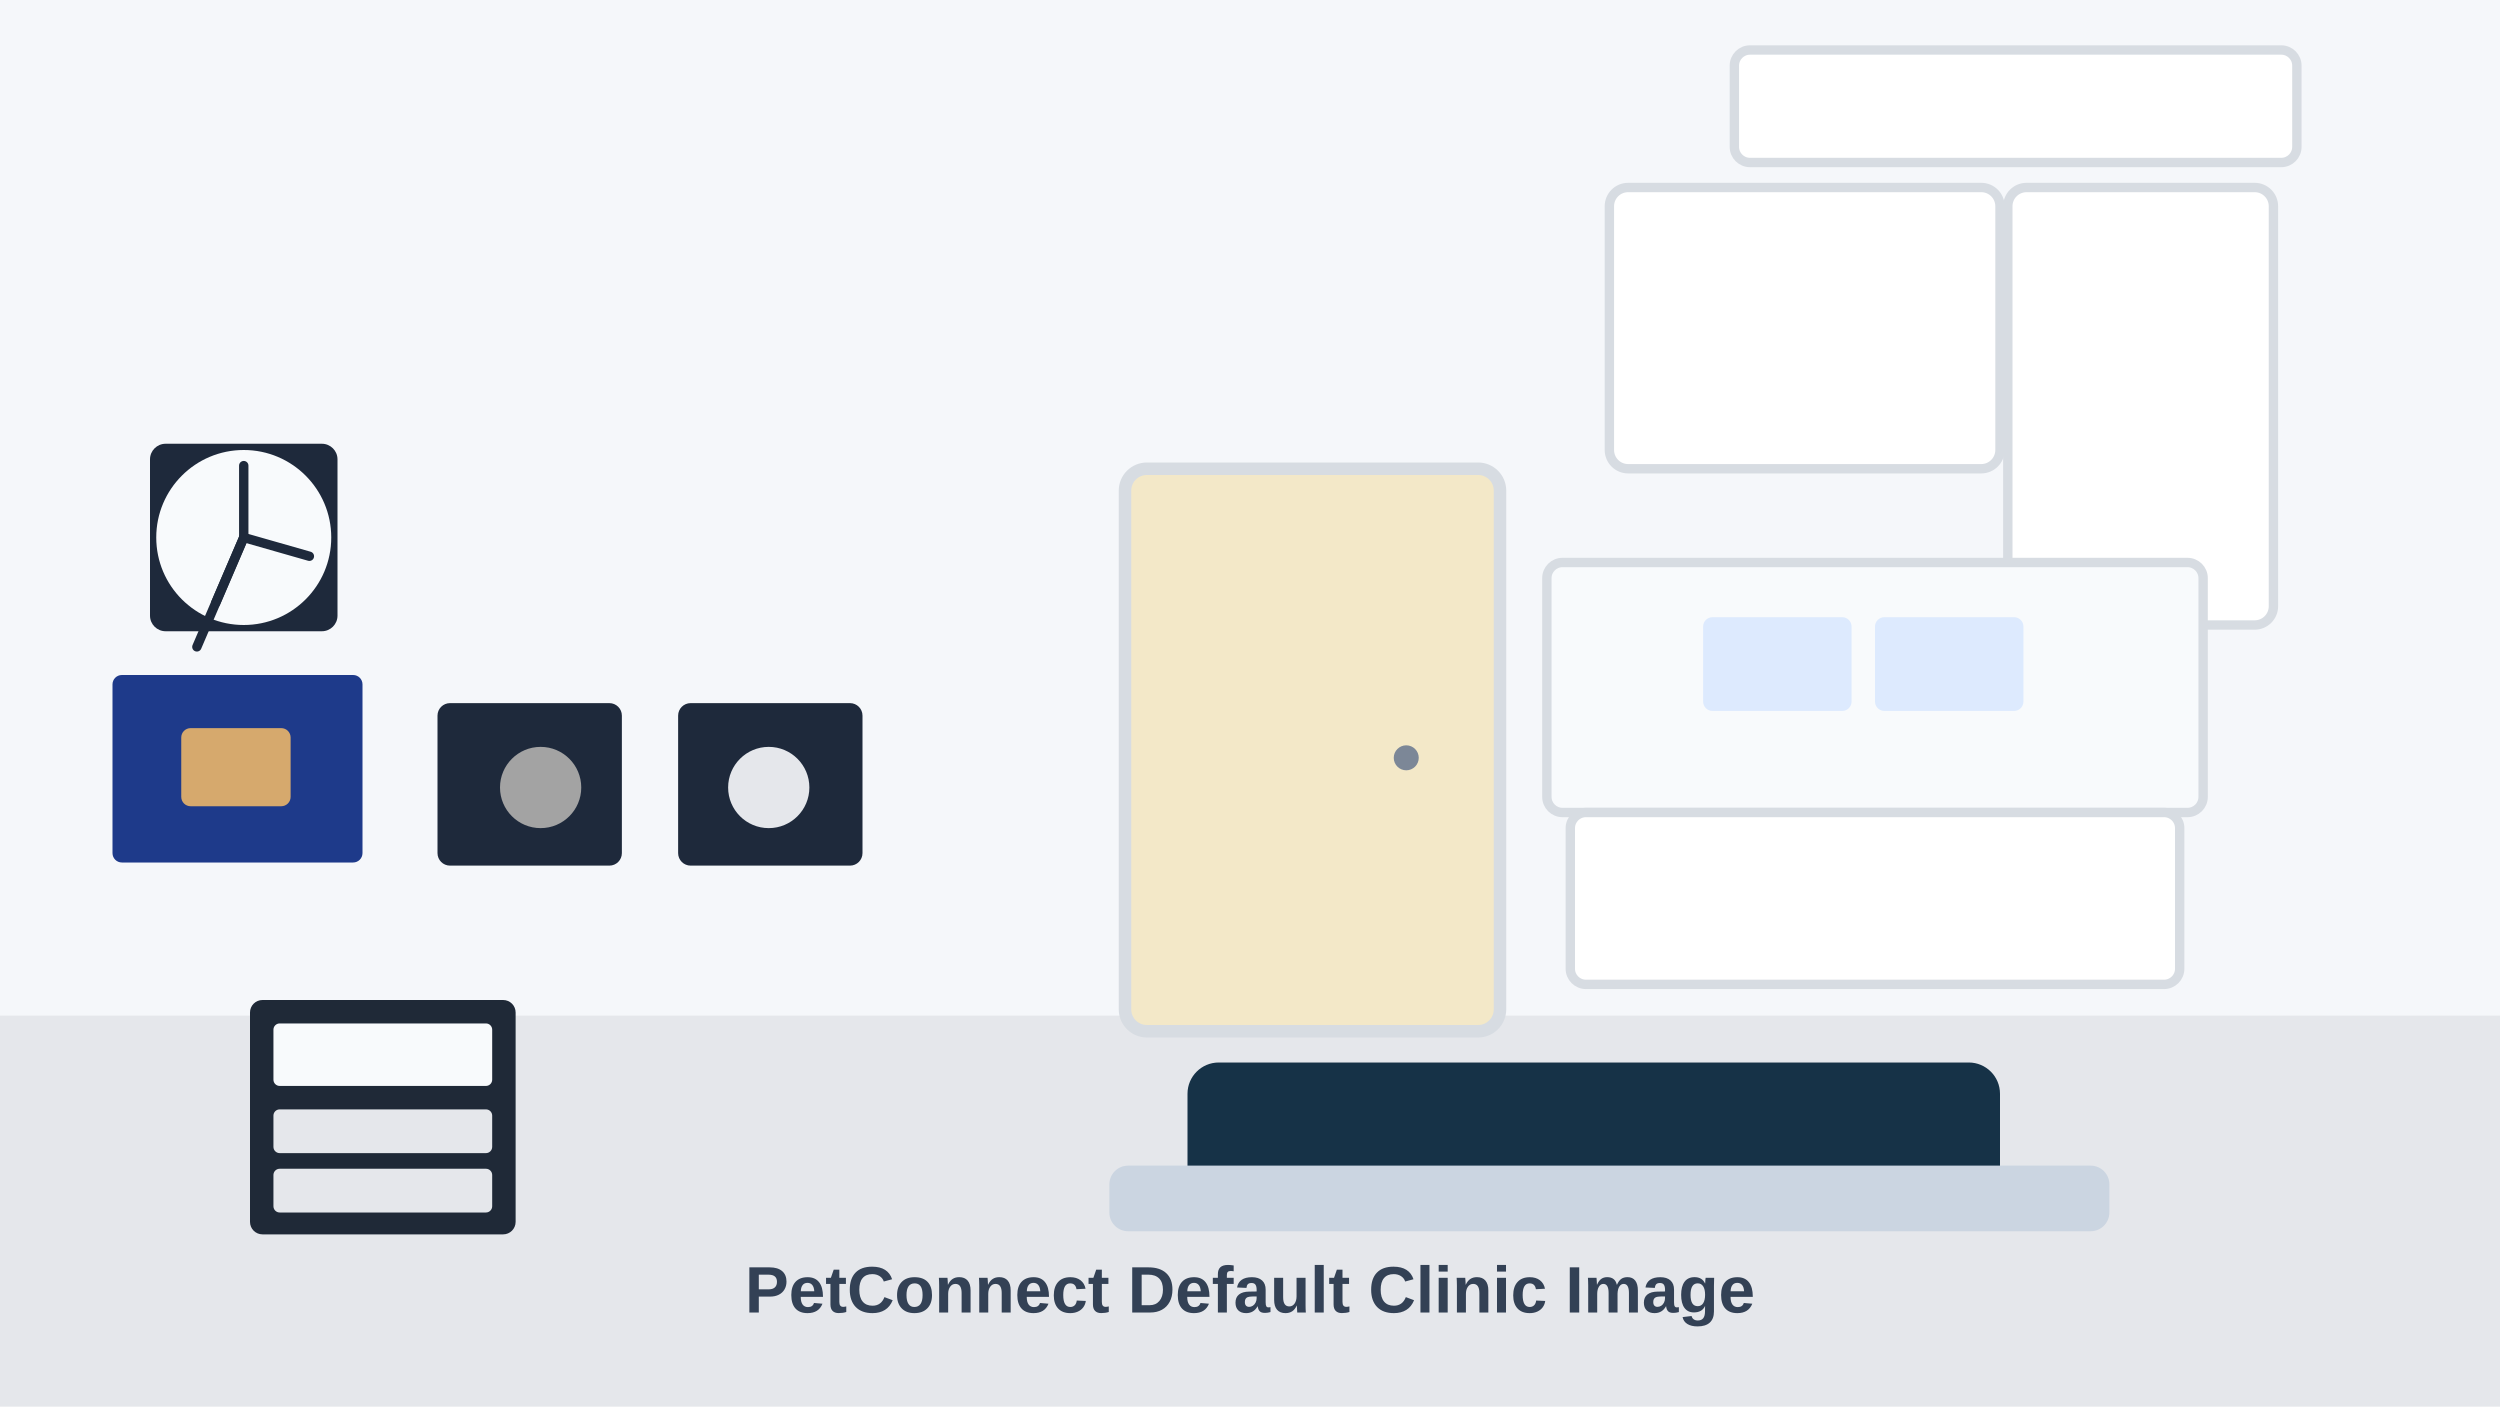
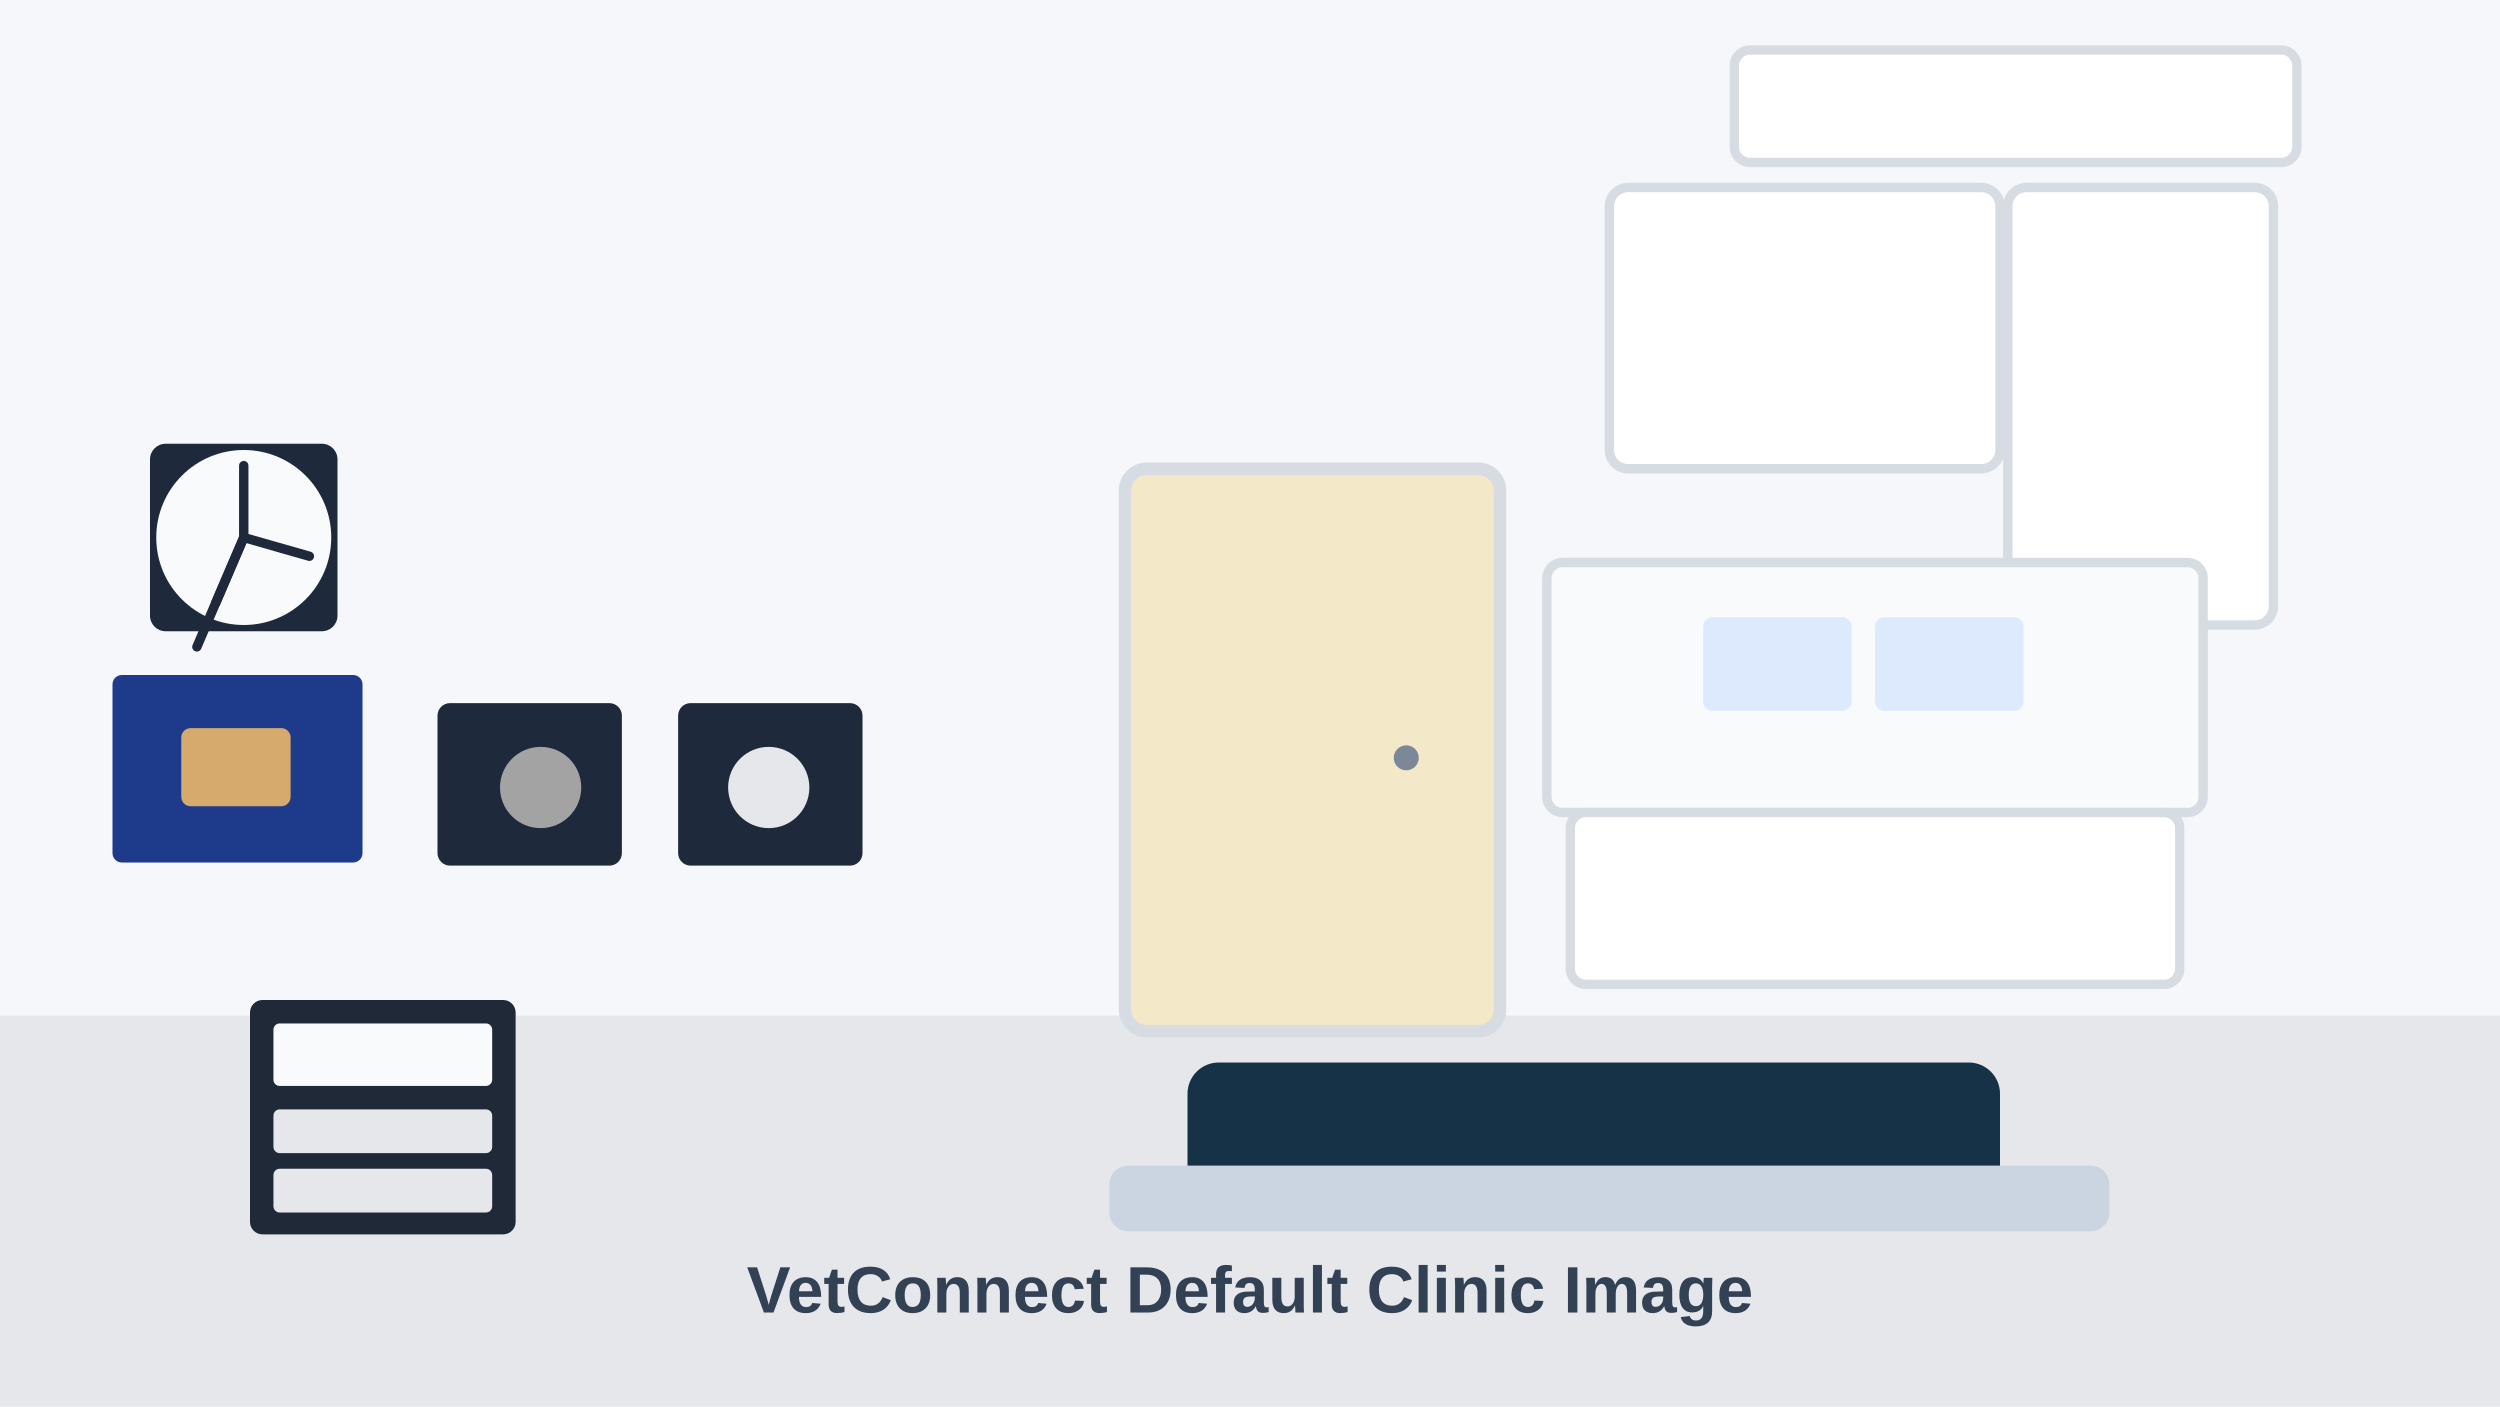
<svg xmlns="http://www.w3.org/2000/svg" width="1600" height="900" viewBox="0 0 1600 900" fill="none">
  <rect width="1600" height="900" fill="#F5F7FA" />
  <rect x="0" y="650" width="1600" height="250" fill="#E5E7EB" />
  <rect x="1030" y="120" width="250" height="180" rx="12" fill="#FFFFFF" stroke="#D7DCE2" stroke-width="6" />
  <rect x="1285" y="120" width="170" height="280" rx="12" fill="#FFFFFF" stroke="#D7DCE2" stroke-width="6" />
  <rect x="990" y="360" width="420" height="160" rx="10" fill="#F8FAFC" stroke="#D7DCE2" stroke-width="6" />
  <rect x="1005" y="520" width="390" height="110" rx="10" fill="#FFFFFF" stroke="#D7DCE2" stroke-width="6" />
  <rect x="1090" y="395" width="95" height="60" rx="6" fill="#DDEAFE" />
  <rect x="1200" y="395" width="95" height="60" rx="6" fill="#DDEAFE" />
  <rect x="720" y="300" width="240" height="360" rx="14" fill="#F3E8C8" stroke="#D7DCE2" stroke-width="8" />
  <circle cx="900" cy="485" r="8" fill="#7C8797" />
  <rect x="1110" y="32" width="360" height="72" rx="10" fill="#FFFFFF" stroke="#D7DCE2" stroke-width="6" />
  <rect x="96" y="284" width="120" height="120" rx="10" fill="#1E293B" />
  <circle cx="156" cy="344" r="56" fill="#F8FAFC" />
  <path d="M156 298V344L126 414" stroke="#1E293B" stroke-width="6" stroke-linecap="round" />
  <path d="M156 344L198 356" stroke="#1E293B" stroke-width="6" stroke-linecap="round" />
  <path d="M156 344L138 386" stroke="#1E293B" stroke-width="6" stroke-linecap="round" />
  <rect x="72" y="432" width="160" height="120" rx="6" fill="#1E3A8A" />
  <rect x="280" y="450" width="118" height="104" rx="8" fill="#1E293B" />
  <rect x="434" y="450" width="118" height="104" rx="8" fill="#1E293B" />
  <rect x="116" y="466" width="70" height="50" rx="6" fill="#D6A96D" />
  <circle cx="346" cy="504" r="26" fill="#A3A3A3" />
  <circle cx="492" cy="504" r="26" fill="#E5E7EB" />
  <rect x="160" y="640" width="170" height="150" rx="8" fill="#1F2937" />
  <rect x="175" y="655" width="140" height="40" rx="4" fill="#F8FAFC" />
  <rect x="175" y="710" width="140" height="28" rx="4" fill="#E5E7EB" />
  <rect x="175" y="748" width="140" height="28" rx="4" fill="#E5E7EB" />
  <rect x="760" y="680" width="520" height="90" rx="20" fill="#163247" />
  <rect x="710" y="746" width="640" height="42" rx="12" fill="#CBD5E1" />
  <text x="800" y="840" text-anchor="middle" fill="#334155" font-family="Arial, sans-serif" font-size="42" font-weight="700">
-     PetConnect Default Clinic Image
+     VetConnect Default Clinic Image
  </text>
</svg>
